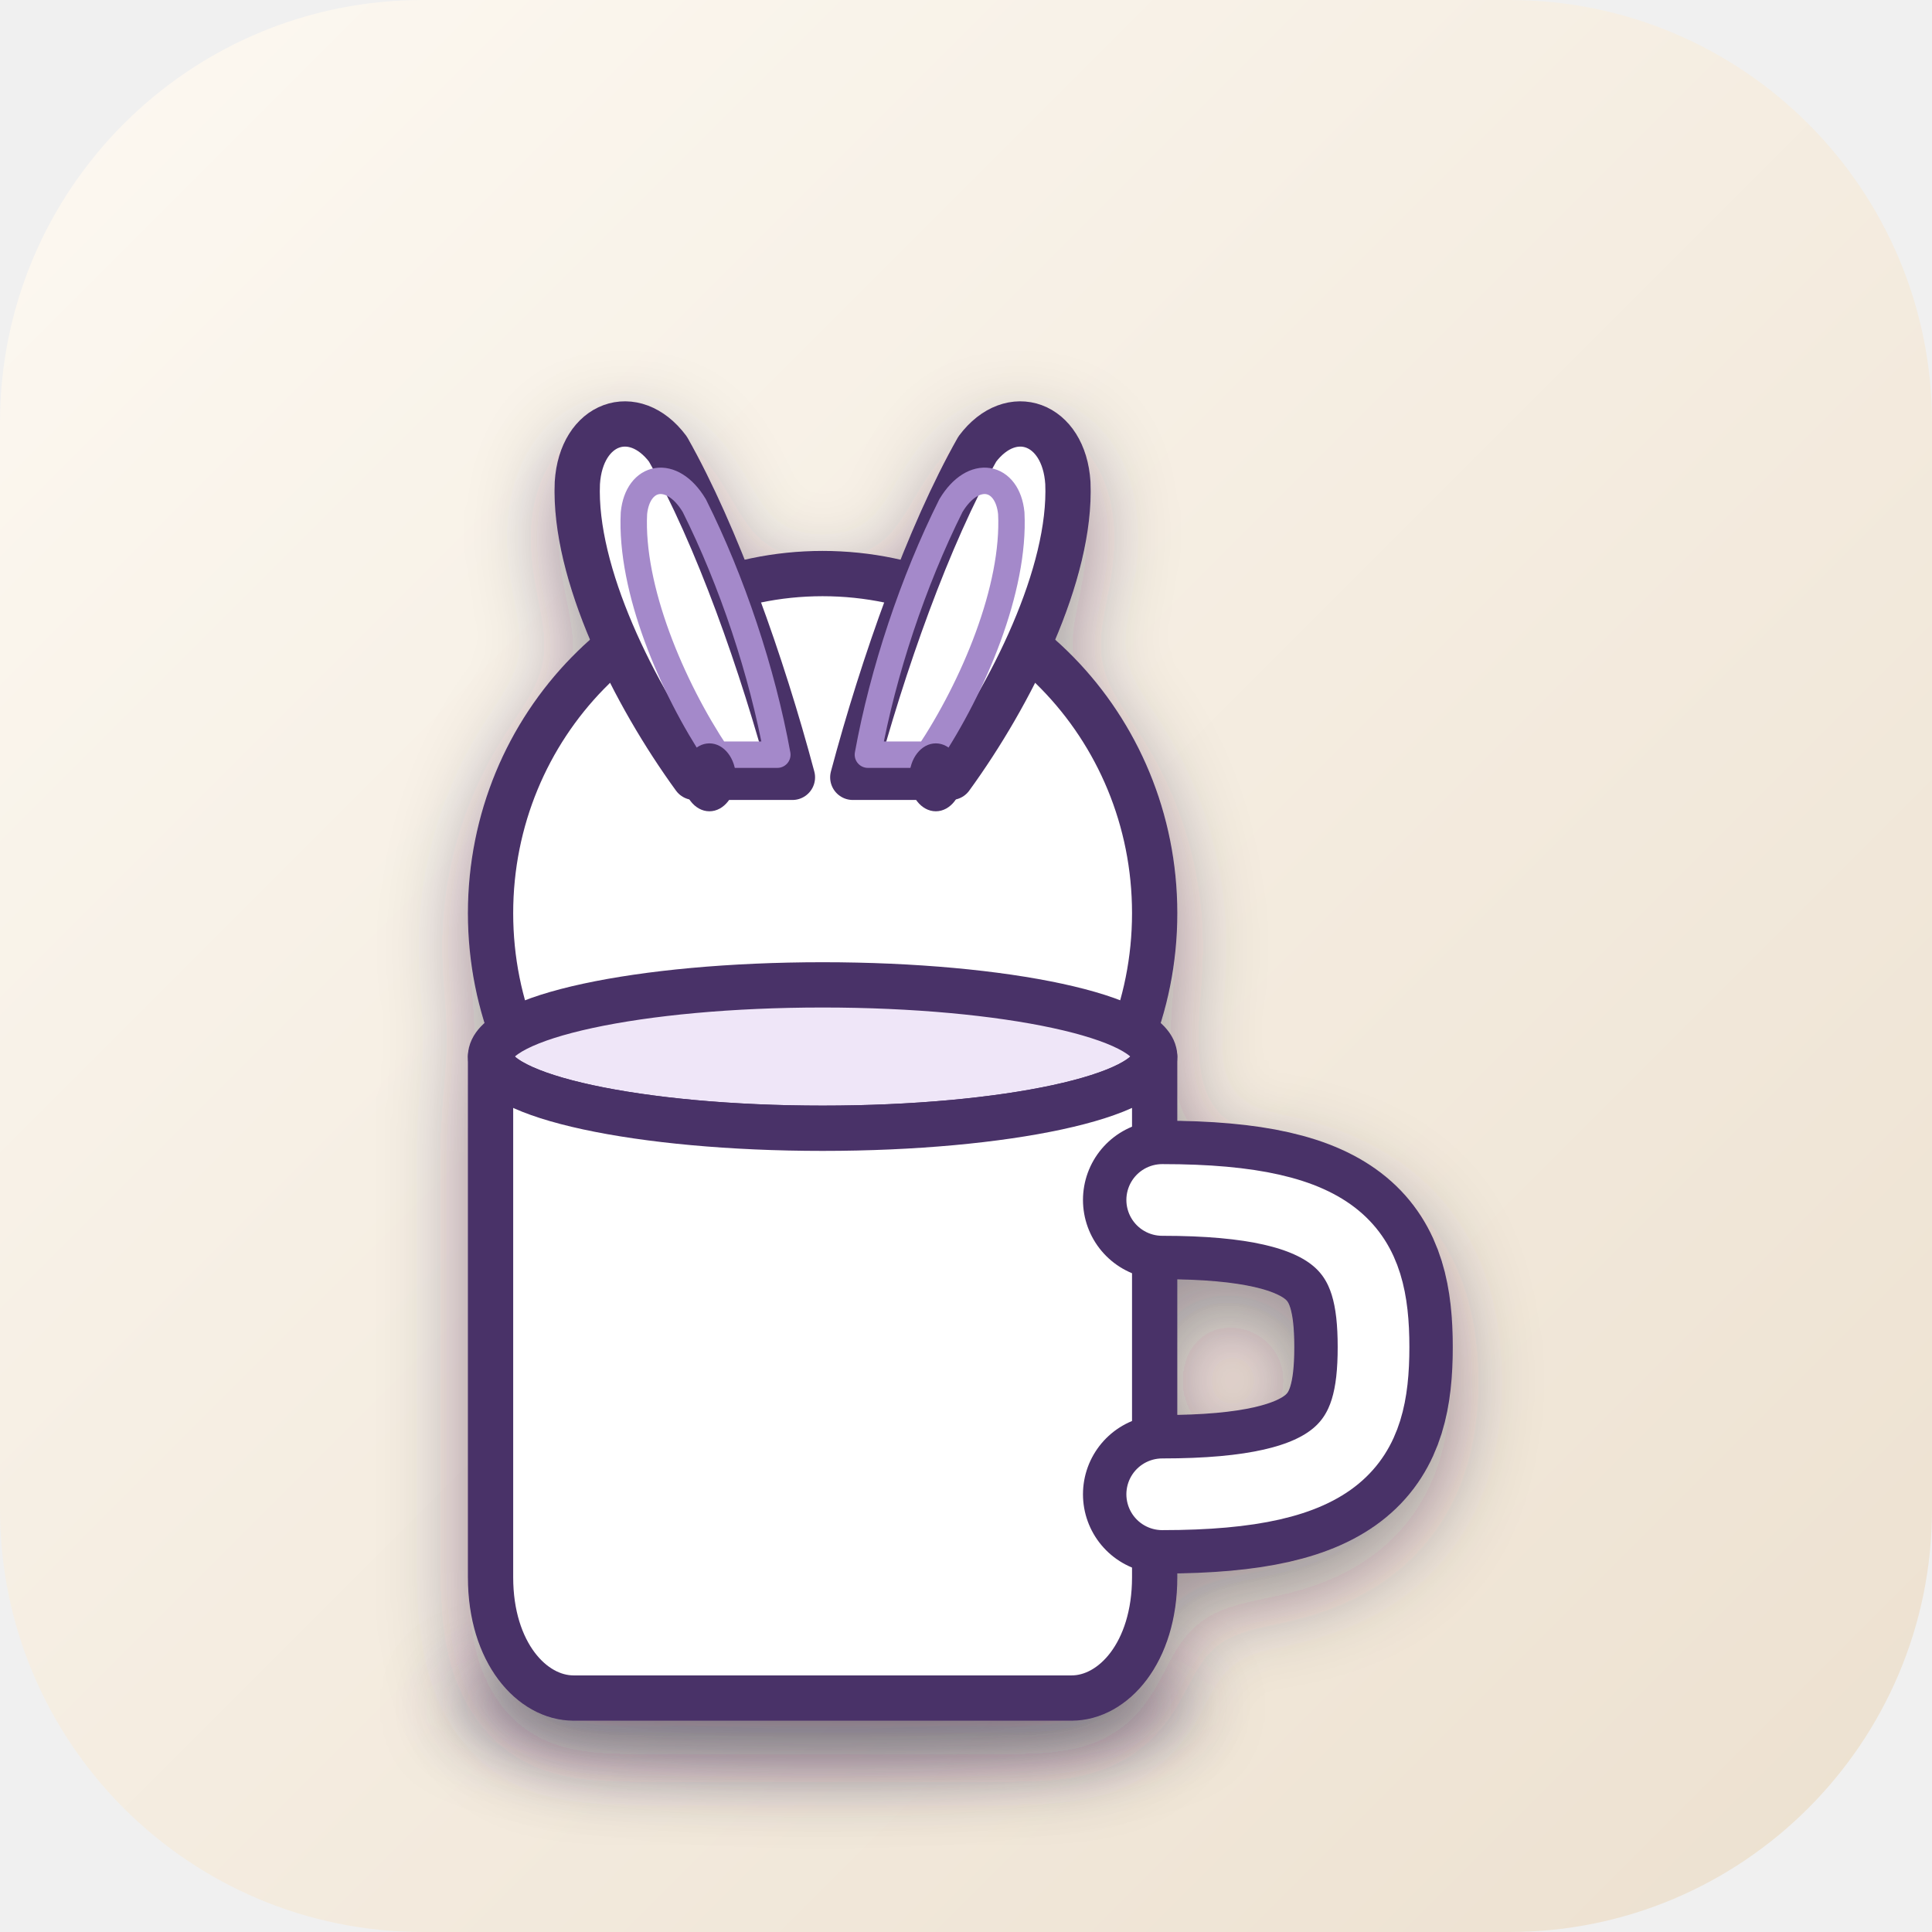
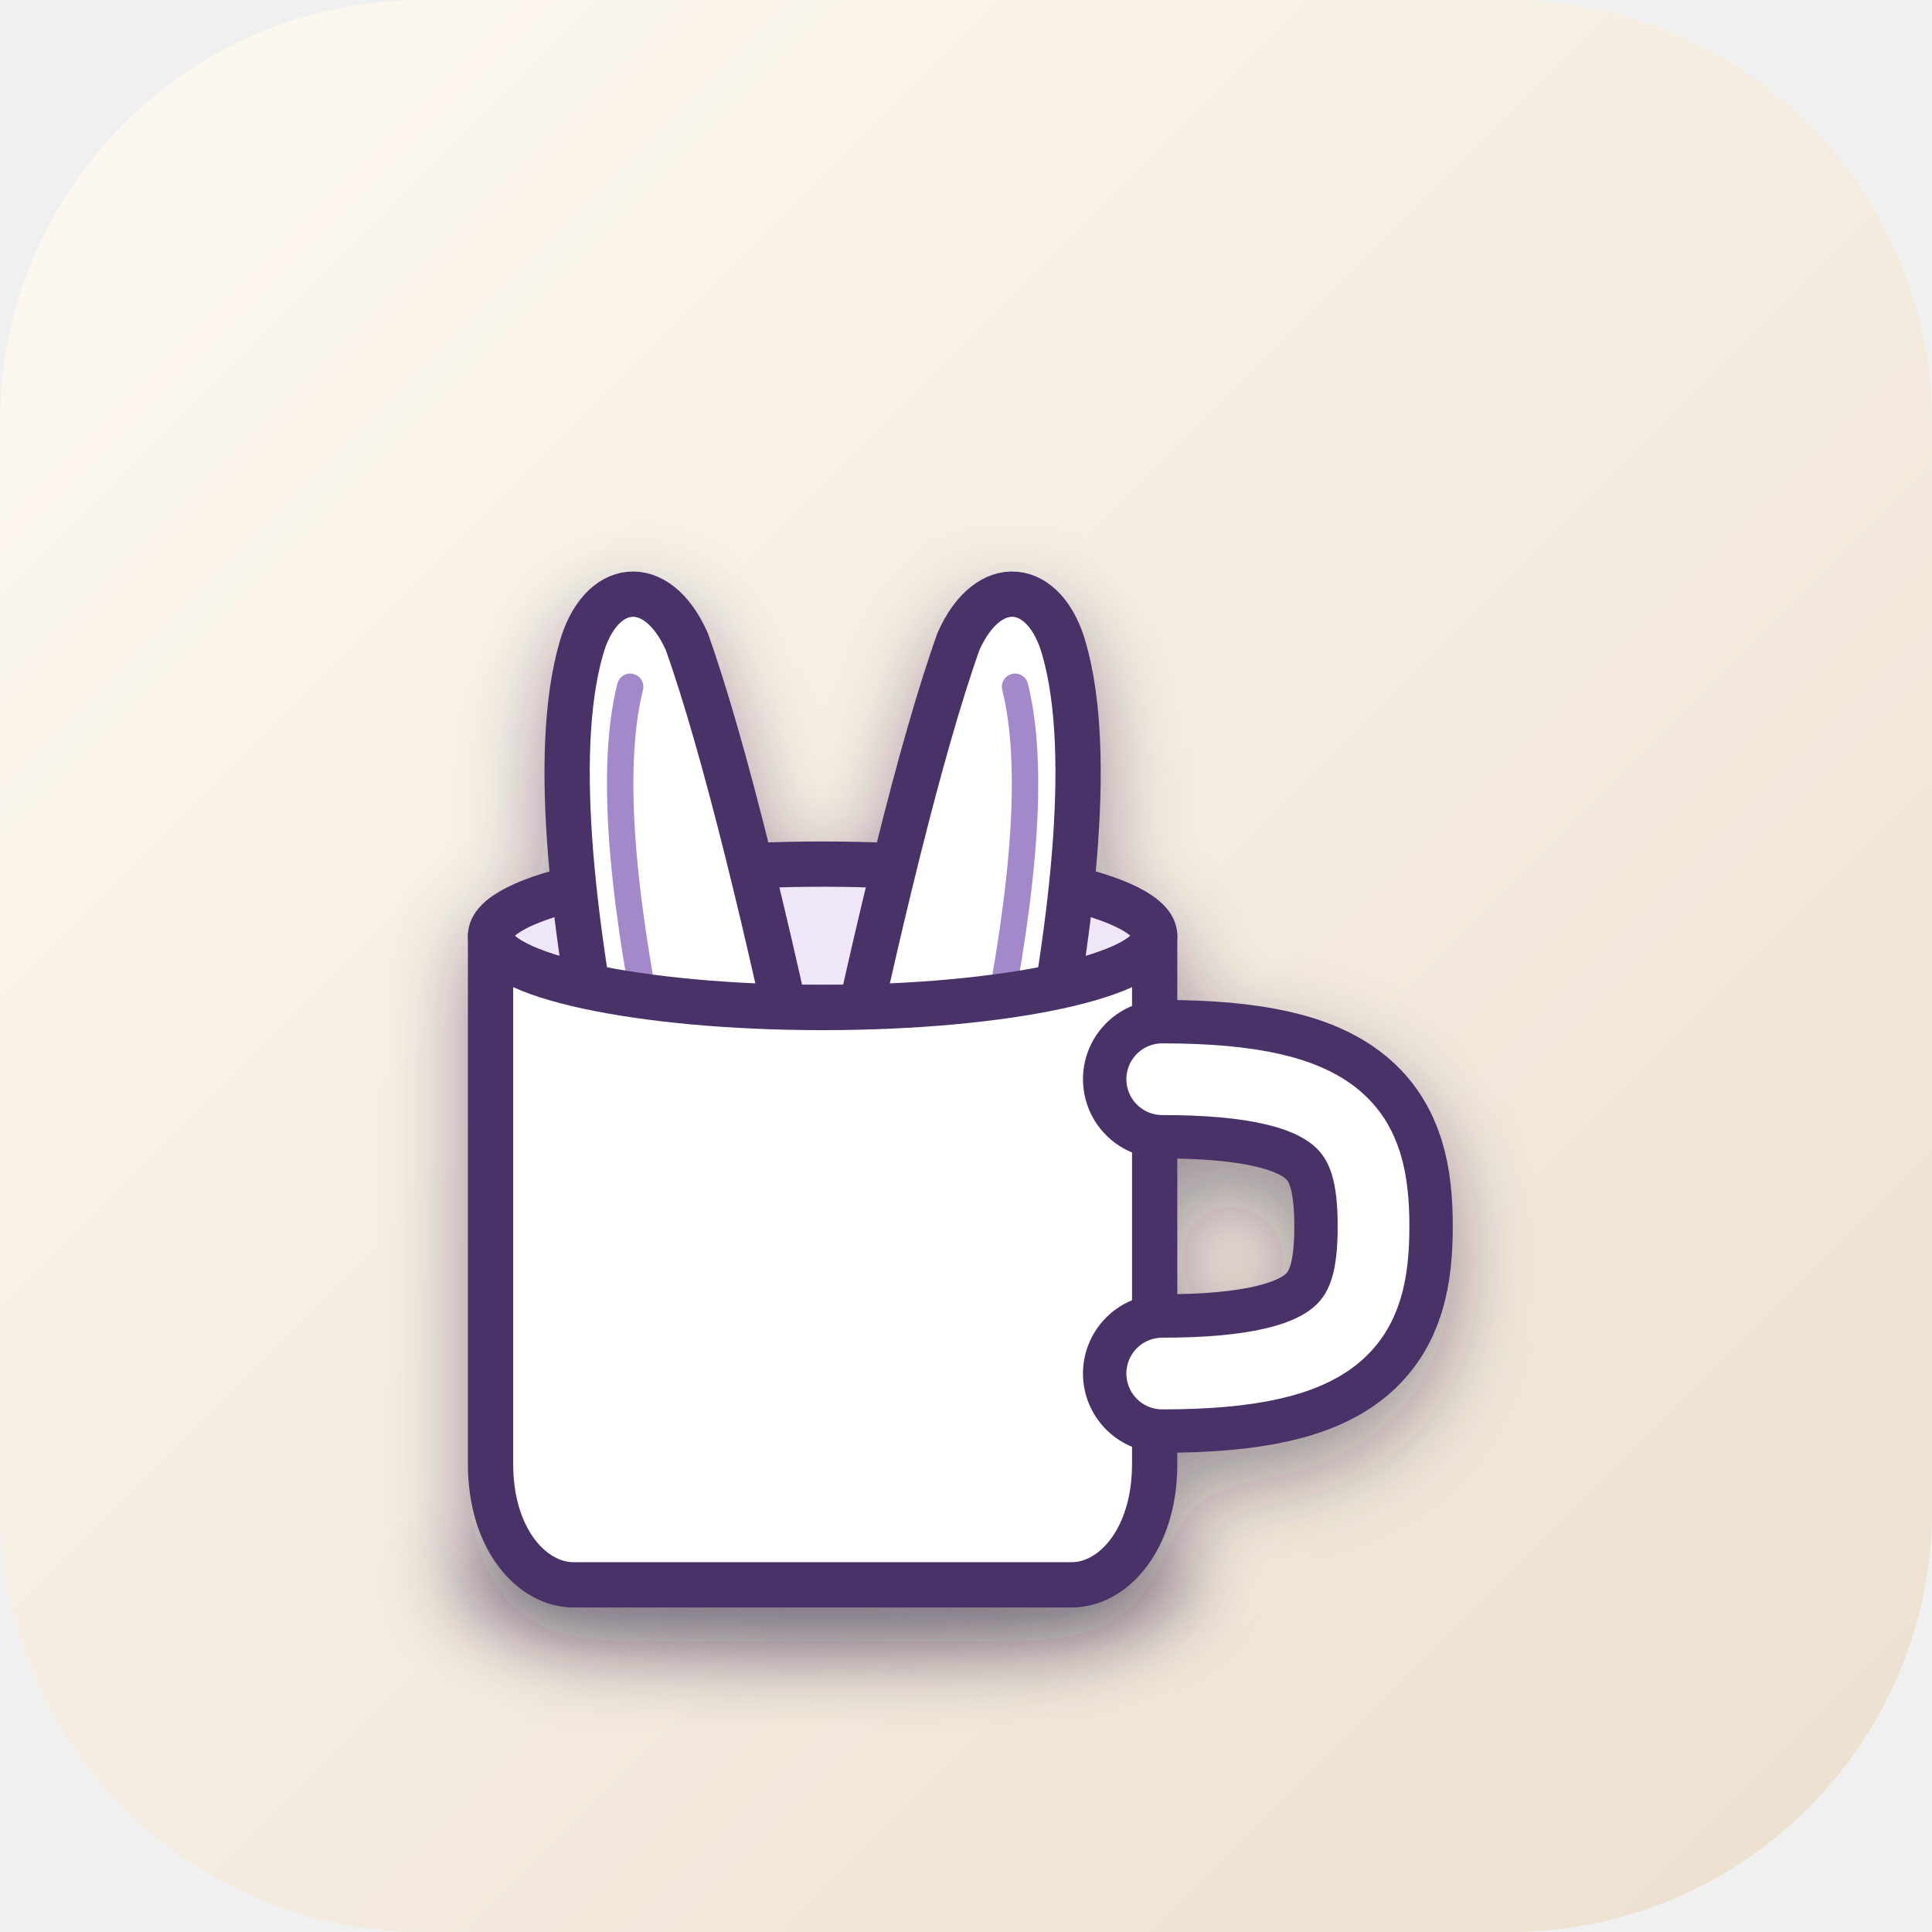
<svg xmlns="http://www.w3.org/2000/svg" viewBox="0 0 512 512" width="512" height="512">
  <defs>
    <linearGradient id="tile" x1="0" y1="0" x2="1" y2="1">
      <stop offset="0" stop-color="#8a6bb2" />
      <stop offset="0.55" stop-color="#6b4e8c" />
      <stop offset="1" stop-color="#4a3167" />
    </linearGradient>
    <radialGradient id="glow" cx="0.3" cy="0.14" r="0.9">
      <stop offset="0" stop-color="#ffffff" stop-opacity="0.32" />
      <stop offset="0.5" stop-color="#ffffff" stop-opacity="0.05" />
      <stop offset="1" stop-color="#000000" stop-opacity="0.20" />
    </radialGradient>
    <linearGradient id="mug" x1="0" y1="0" x2="1" y2="0">
      <stop offset="0" stop-color="#cbb8e3" />
      <stop offset="0.14" stop-color="#fbf8ff" />
      <stop offset="0.42" stop-color="#f1e9fa" />
      <stop offset="0.8" stop-color="#ddcfee" />
      <stop offset="1" stop-color="#bda6da" />
    </linearGradient>
    <linearGradient id="head" x1="0.1" y1="0" x2="0.7" y2="1">
      <stop offset="0" stop-color="#ffffff" />
      <stop offset="1" stop-color="#d9cbec" />
    </linearGradient>
    <linearGradient id="inner" x1="0" y1="0" x2="0" y2="1">
      <stop offset="0" stop-color="#c3aede" />
      <stop offset="1" stop-color="#9f83c6" />
    </linearGradient>
    <linearGradient id="interior" x1="0" y1="0" x2="0" y2="1">
      <stop offset="0" stop-color="#5c4383" />
      <stop offset="1" stop-color="#3c2a5b" />
    </linearGradient>
    <filter id="shadow" x="-40%" y="-40%" width="180%" height="180%">
      <feDropShadow dx="0" dy="9" stdDeviation="11" flood-color="#25143d" flood-opacity="0.42" />
    </filter>
    <filter id="soft" x="-60%" y="-60%" width="220%" height="220%">
      <feGaussianBlur stdDeviation="9" />
    </filter>
    <linearGradient id="cream" x1="0" y1="0" x2="1" y2="1">
      <stop offset="0" stop-color="#fdf9f2" />
      <stop offset="1" stop-color="#ece0cf" />
    </linearGradient>
+     <linearGradient id="creamSoft" x1="0" y1="0" x2="1" y2="1">
+       <stop offset="0" stop-color="#fdf9f2" />
+       <stop offset="1" stop-color="#e3d4bd" />
+     </linearGradient>
  </defs>
  <rect width="512" height="512" rx="112" fill="url(#cream)" />
  <g transform="translate(-38 0)">
-     <ellipse cx="256" cy="452" rx="100" ry="18" fill="#2a1a42" opacity="0.30" filter="url(#soft)" />
+     <ellipse cx="256" cy="420" rx="100" ry="18" fill="#2a1a42" opacity="0.30" filter="url(#soft)" />
    <g filter="url(#shadow)">
-       <ellipse cx="256" cy="242" rx="88" ry="90" fill="#ffffff" stroke="#4a3167" stroke-width="12" />
-       <path d="M222,206 C 206,184 190,152 191,128 C 192,112 206,107 215,119 C 228,142 240,176 248,206 Z" fill="#ffffff" stroke="#4a3167" stroke-width="12" stroke-linejoin="round" />
-       <path d="M290,206 C 306,184 322,152 321,128 C 320,112 306,107 297,119 C 284,142 272,176 264,206 Z" fill="#ffffff" stroke="#4a3167" stroke-width="12" stroke-linejoin="round" />
-       <path d="M228,200 C 216,182 205,156 206,136 C 207,126 216,124 222,134 C 232,154 240,178 244,200 Z" fill="none" stroke="#a489ca" stroke-width="7" stroke-linejoin="round" />
-       <path d="M284,200 C 296,182 307,156 306,136 C 305,126 296,124 290,134 C 280,154 272,178 268,200 Z" fill="none" stroke="#a489ca" stroke-width="7" stroke-linejoin="round" />
-       <ellipse cx="226" cy="206" rx="7" ry="9" fill="#4a3167" />
-       <ellipse cx="286" cy="206" rx="7" ry="9" fill="#4a3167" />
-       <ellipse cx="256" cy="280" rx="88" ry="19" fill="#efe6f8" stroke="#4a3167" stroke-width="12" />
-       <path d="M168,280 A88,19 0 0 0 344,280 L344,418 C344,438 333,450 322,450 L190,450 C179,450 168,438 168,418 Z" fill="#ffffff" stroke="#4a3167" stroke-width="12" stroke-linejoin="round" />
-       <path d="M346,318 C 394,318 402,332 402,357 C 402,382 394,396 346,396" fill="none" stroke="#4a3167" stroke-width="42" stroke-linecap="round" />
-       <path d="M346,318 C 394,318 402,332 402,357 C 402,382 394,396 346,396" fill="none" stroke="#ffffff" stroke-width="19" stroke-linecap="round" />
+       <ellipse cx="256" cy="248" rx="88" ry="19" fill="#efe6f8" stroke="#4a3167" stroke-width="12" />
+       <path d="M200,296 C 190,248 184,200 192,172 C 197,154 212,152 220,170 C 230,198 242,248 252,296 Z" fill="#ffffff" stroke="#4a3167" stroke-width="12" stroke-linejoin="round" />
+       <path d="M312,296 C 322,248 328,200 320,172 C 315,154 300,152 292,170 C 282,198 270,248 260,296 Z" fill="#ffffff" stroke="#4a3167" stroke-width="12" stroke-linejoin="round" />
+       <path d="M212,282 C 204,244 199,206 205,182" fill="none" stroke="#a489ca" stroke-width="7" stroke-linecap="round" />
+       <path d="M300,282 C 308,244 313,206 307,182" fill="none" stroke="#a489ca" stroke-width="7" stroke-linecap="round" />
+       <path d="M168,248 A88,19 0 0 0 344,248 L344,388 C344,408 333,420 322,420 L190,420 C179,420 168,408 168,388 Z" fill="#ffffff" stroke="#4a3167" stroke-width="12" stroke-linejoin="round" />
+       <path d="M346,286 C 394,286 402,300 402,325 C 402,350 394,364 346,364" fill="none" stroke="#4a3167" stroke-width="42" stroke-linecap="round" />
+       <path d="M346,286 C 394,286 402,300 402,325 C 402,350 394,364 346,364" fill="none" stroke="#ffffff" stroke-width="19" stroke-linecap="round" />
    </g>
  </g>
</svg>
